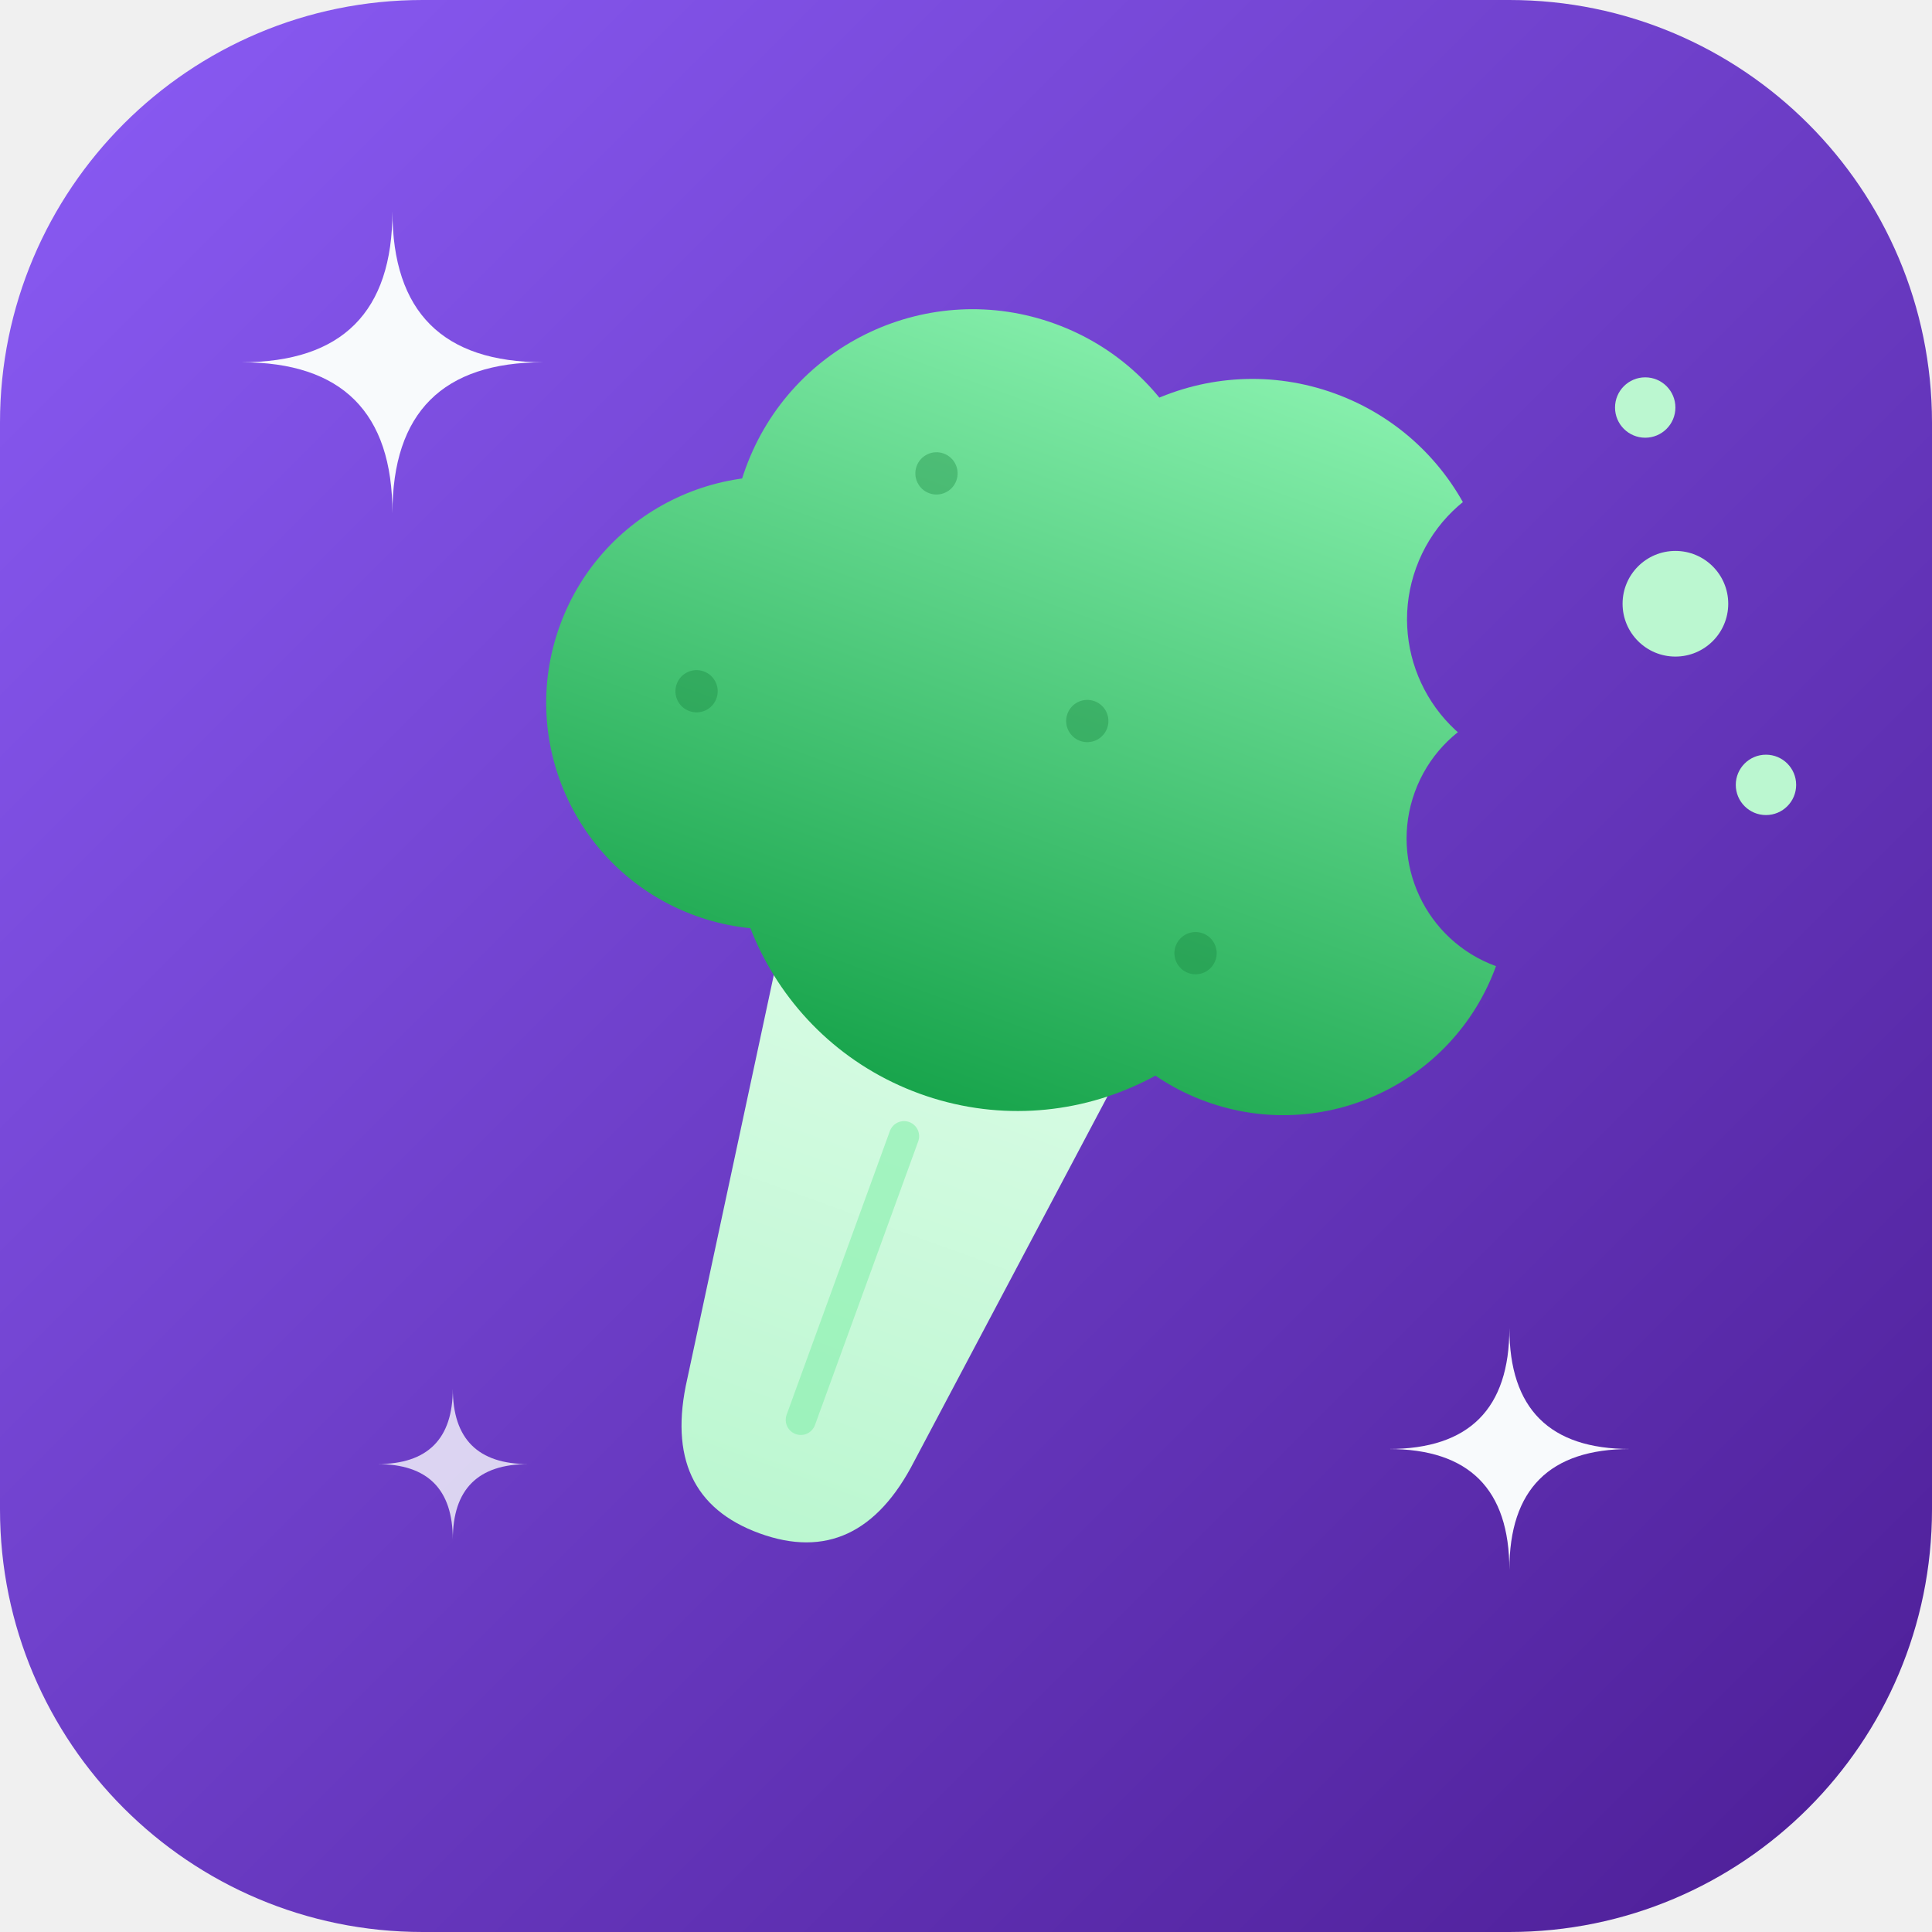
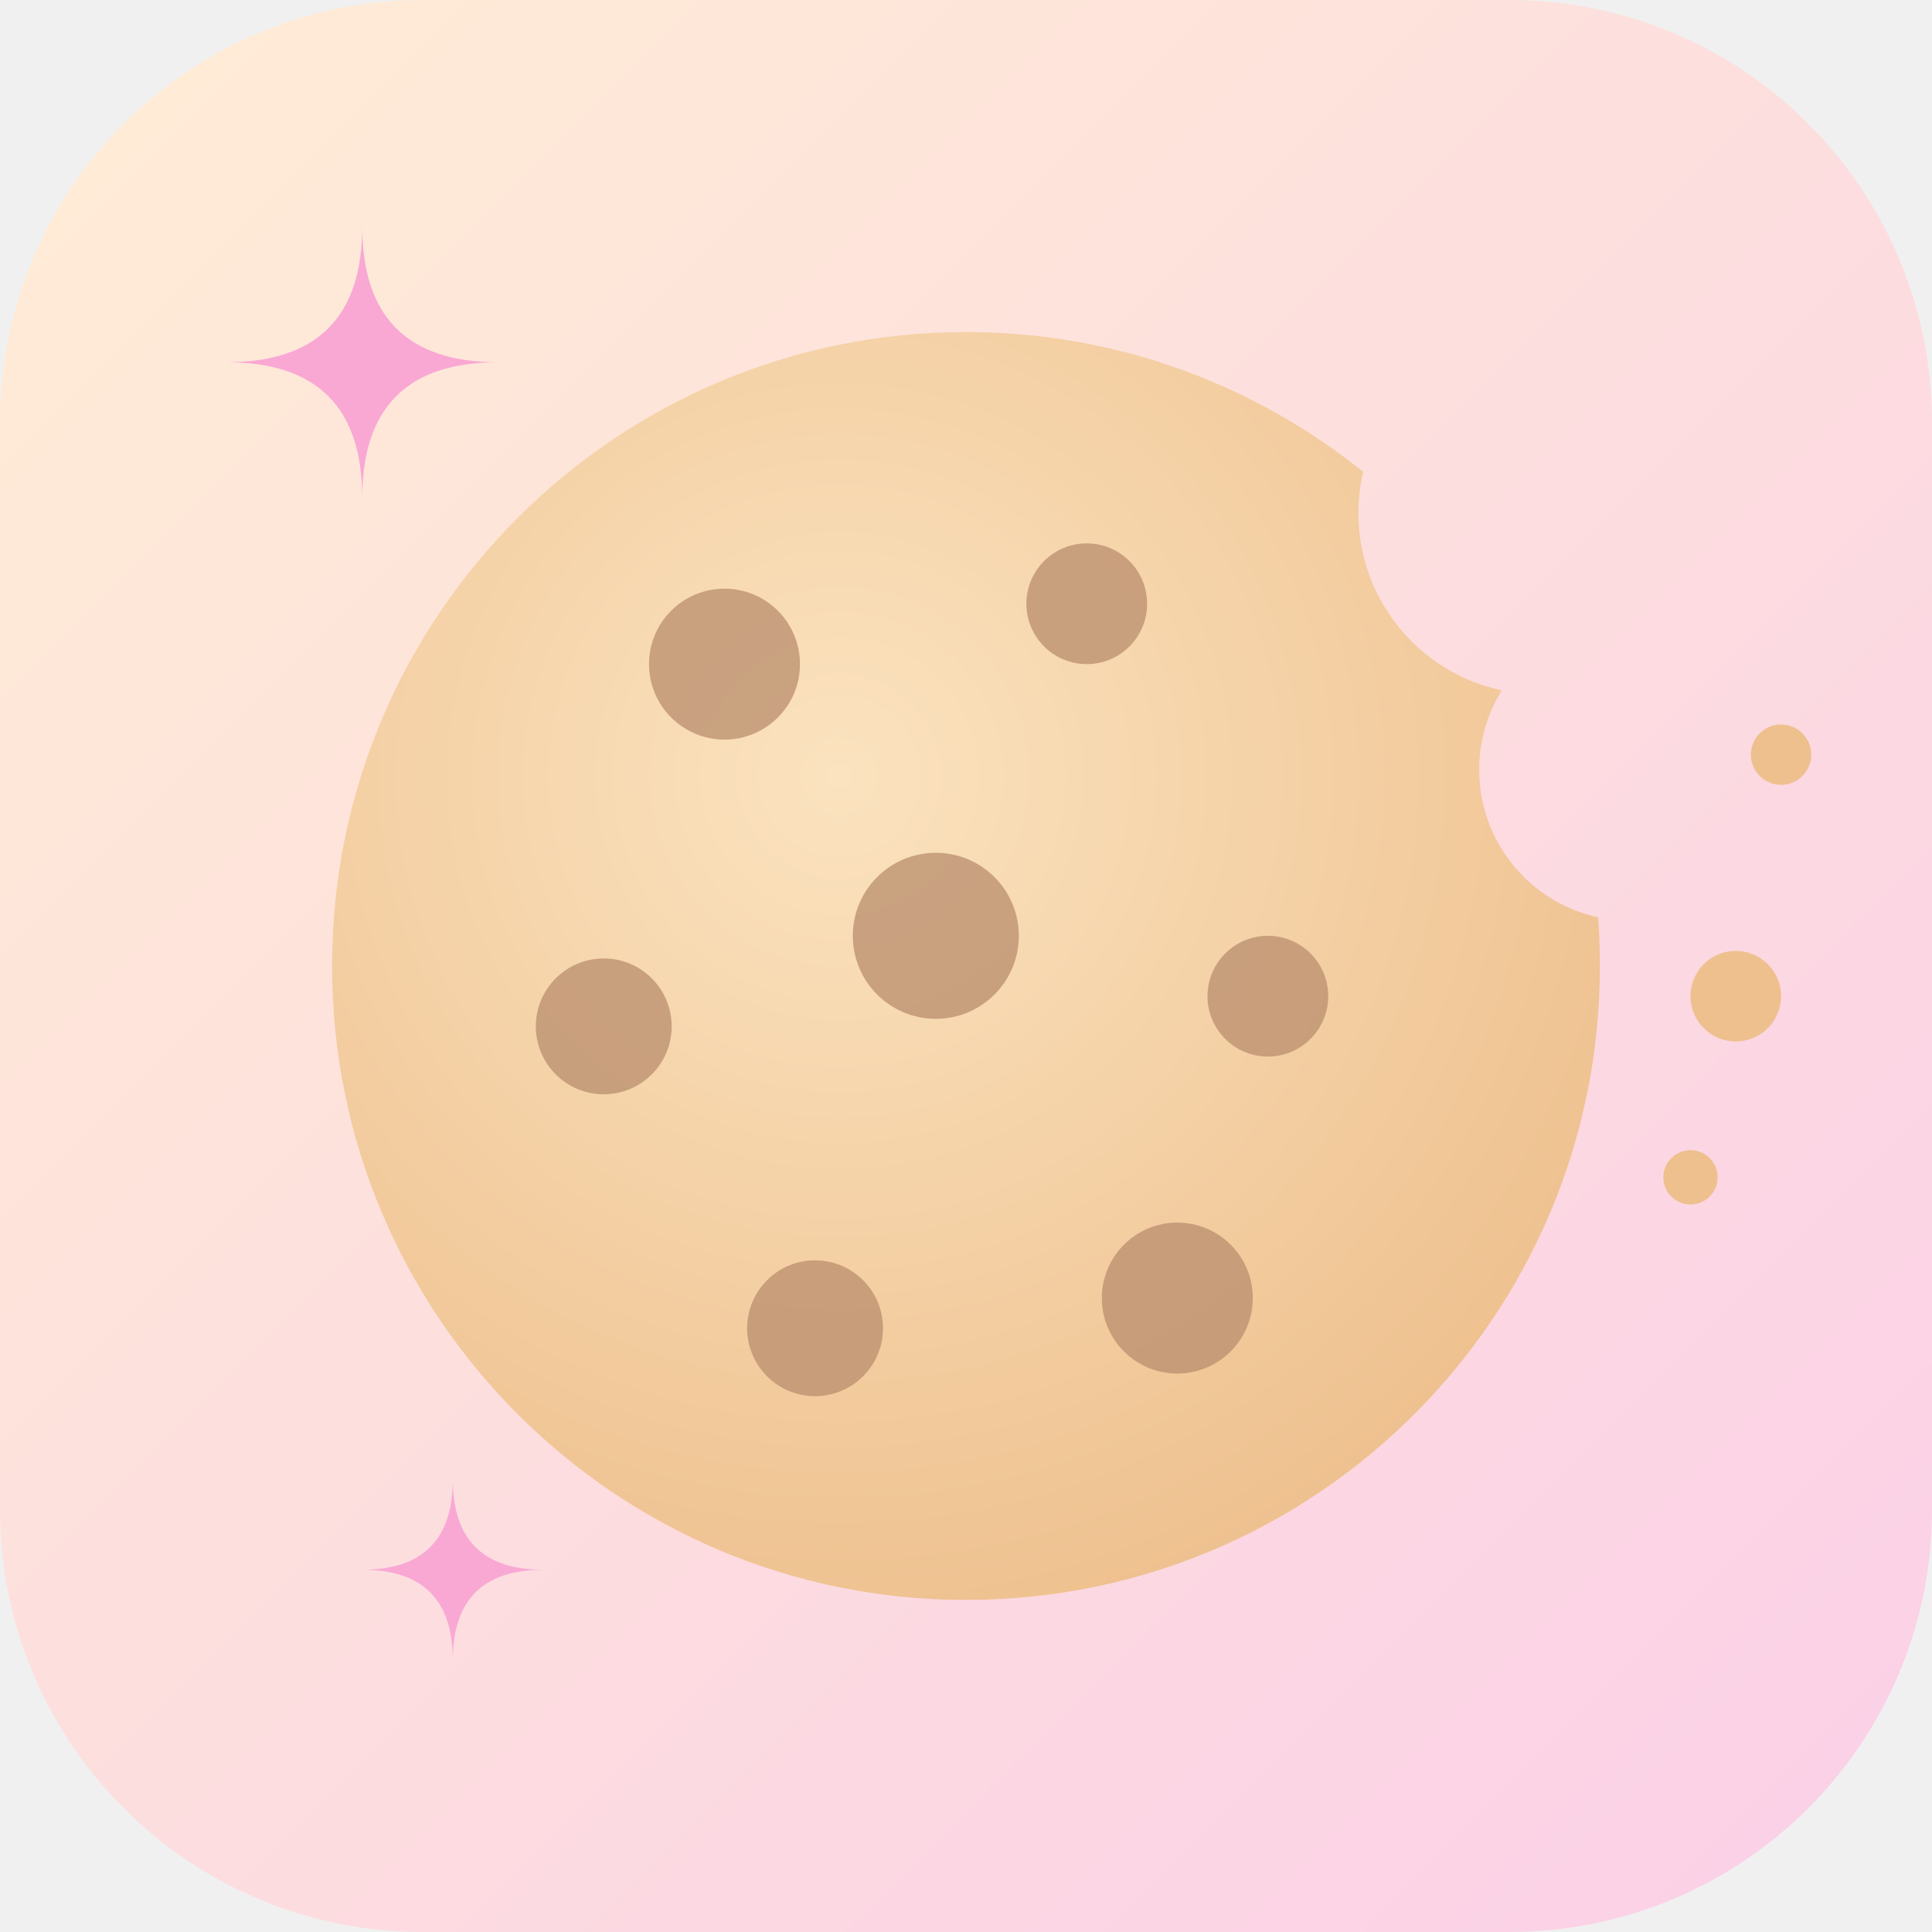
<svg xmlns="http://www.w3.org/2000/svg" viewBox="0 0 128 128" role="img" aria-label="Vibing Munchies">
  <defs>
    <linearGradient id="background" x1="0" y1="0" x2="1" y2="1">
-       <stop offset="0" stop-color="#8b5cf6" />
-       <stop offset="1" stop-color="#4c1d95" />
+       <stop offset="0" stop-color="#ffedd5" />
+       <stop offset="1" stop-color="#fbcfe8" />
    </linearGradient>
-     <linearGradient id="florets" gradientUnits="userSpaceOnUse" x1="0" y1="20" x2="0" y2="74">
-       <stop offset="0" stop-color="#86efac" />
-       <stop offset="1" stop-color="#16a34a" />
-     </linearGradient>
-     <linearGradient id="stalk" x1="0" y1="0" x2="0" y2="1">
-       <stop offset="0" stop-color="#dcfce7" />
-       <stop offset="1" stop-color="#bbf7d0" />
-     </linearGradient>
+     <radialGradient id="dough" cx="0.4" cy="0.35" r="0.7">
+       <stop offset="0" stop-color="#fbe3bf" />
+       <stop offset="1" stop-color="#eec08e" />
+     </radialGradient>
    <mask id="bite">
      <rect width="128" height="128" fill="#fff" />
-       <circle cx="93" cy="29" r="10" fill="#000" />
-       <circle cx="97" cy="43" r="9" fill="#000" />
+       <circle cx="102" cy="34" r="12" fill="#000" />
+       <circle cx="108" cy="51" r="10" fill="#000" />
    </mask>
  </defs>
  <rect width="128" height="128" rx="28" fill="url(#background)" />
-   <g fill="#bbf7d0">
-     <circle cx="111" cy="40" r="3.5" />
-     <circle cx="117" cy="52" r="2" />
-     <circle cx="109" cy="27" r="2" />
+   <g mask="url(#bite)">
+     <circle cx="64" cy="64" r="42" fill="url(#dough)" />
+     <g fill="#b98e6e" opacity="0.75">
+       <circle cx="48" cy="44" r="5" />
+       <circle cx="72" cy="40" r="4" />
+       <circle cx="40" cy="68" r="4.5" />
+       <circle cx="62" cy="62" r="5.5" />
+       <circle cx="84" cy="66" r="4" />
+       <circle cx="54" cy="88" r="4.5" />
+       <circle cx="78" cy="86" r="5" />
+     </g>
  </g>
-   <g transform="rotate(20 64 64)" mask="url(#bite)">
-     <path d="M51 60H77L72 96Q71 104 64 104Q57 104 56 96Z" fill="url(#stalk)" />
-     <g fill="url(#florets)">
-       <circle cx="46" cy="52" r="15" />
-       <circle cx="82" cy="52" r="15" />
-       <circle cx="55" cy="38" r="16" />
-       <circle cx="74" cy="36" r="16" />
-       <circle cx="64" cy="54" r="19" />
-     </g>
-     <g fill="#15803d" opacity="0.35">
-       <circle cx="51" cy="34" r="1.4" />
-       <circle cx="41" cy="53" r="1.4" />
-       <circle cx="66" cy="46" r="1.4" />
-       <circle cx="78" cy="58" r="1.4" />
-     </g>
-     <path d="M64 76V96" stroke="#86efac" stroke-width="2" stroke-linecap="round" opacity="0.6" />
+   <g fill="#eec08e">
+     <circle cx="115" cy="66" r="3" />
+     <circle cx="118" cy="50" r="2" />
+     <circle cx="112" cy="78" r="1.8" />
  </g>
-   <g fill="#f8fafc">
-     <path d="M26 14Q26 24 36 24Q26 24 26 34Q26 24 16 24Q26 24 26 14Z" />
-     <path d="M100 88Q100 96 108 96Q100 96 100 104Q100 96 92 96Q100 96 100 88Z" />
-     <path d="M30 92Q30 97 35 97Q30 97 30 102Q30 97 25 97Q30 97 30 92Z" opacity="0.8" />
+   <g fill="#f9a8d4">
+     <path d="M24 15Q24 24 33 24Q24 24 24 33Q24 24 15 24Q24 24 24 15Z" />
+     <path d="M30 98Q30 104 36 104Q30 104 30 110Q30 104 24 104Q30 104 30 98Z" />
  </g>
</svg>
